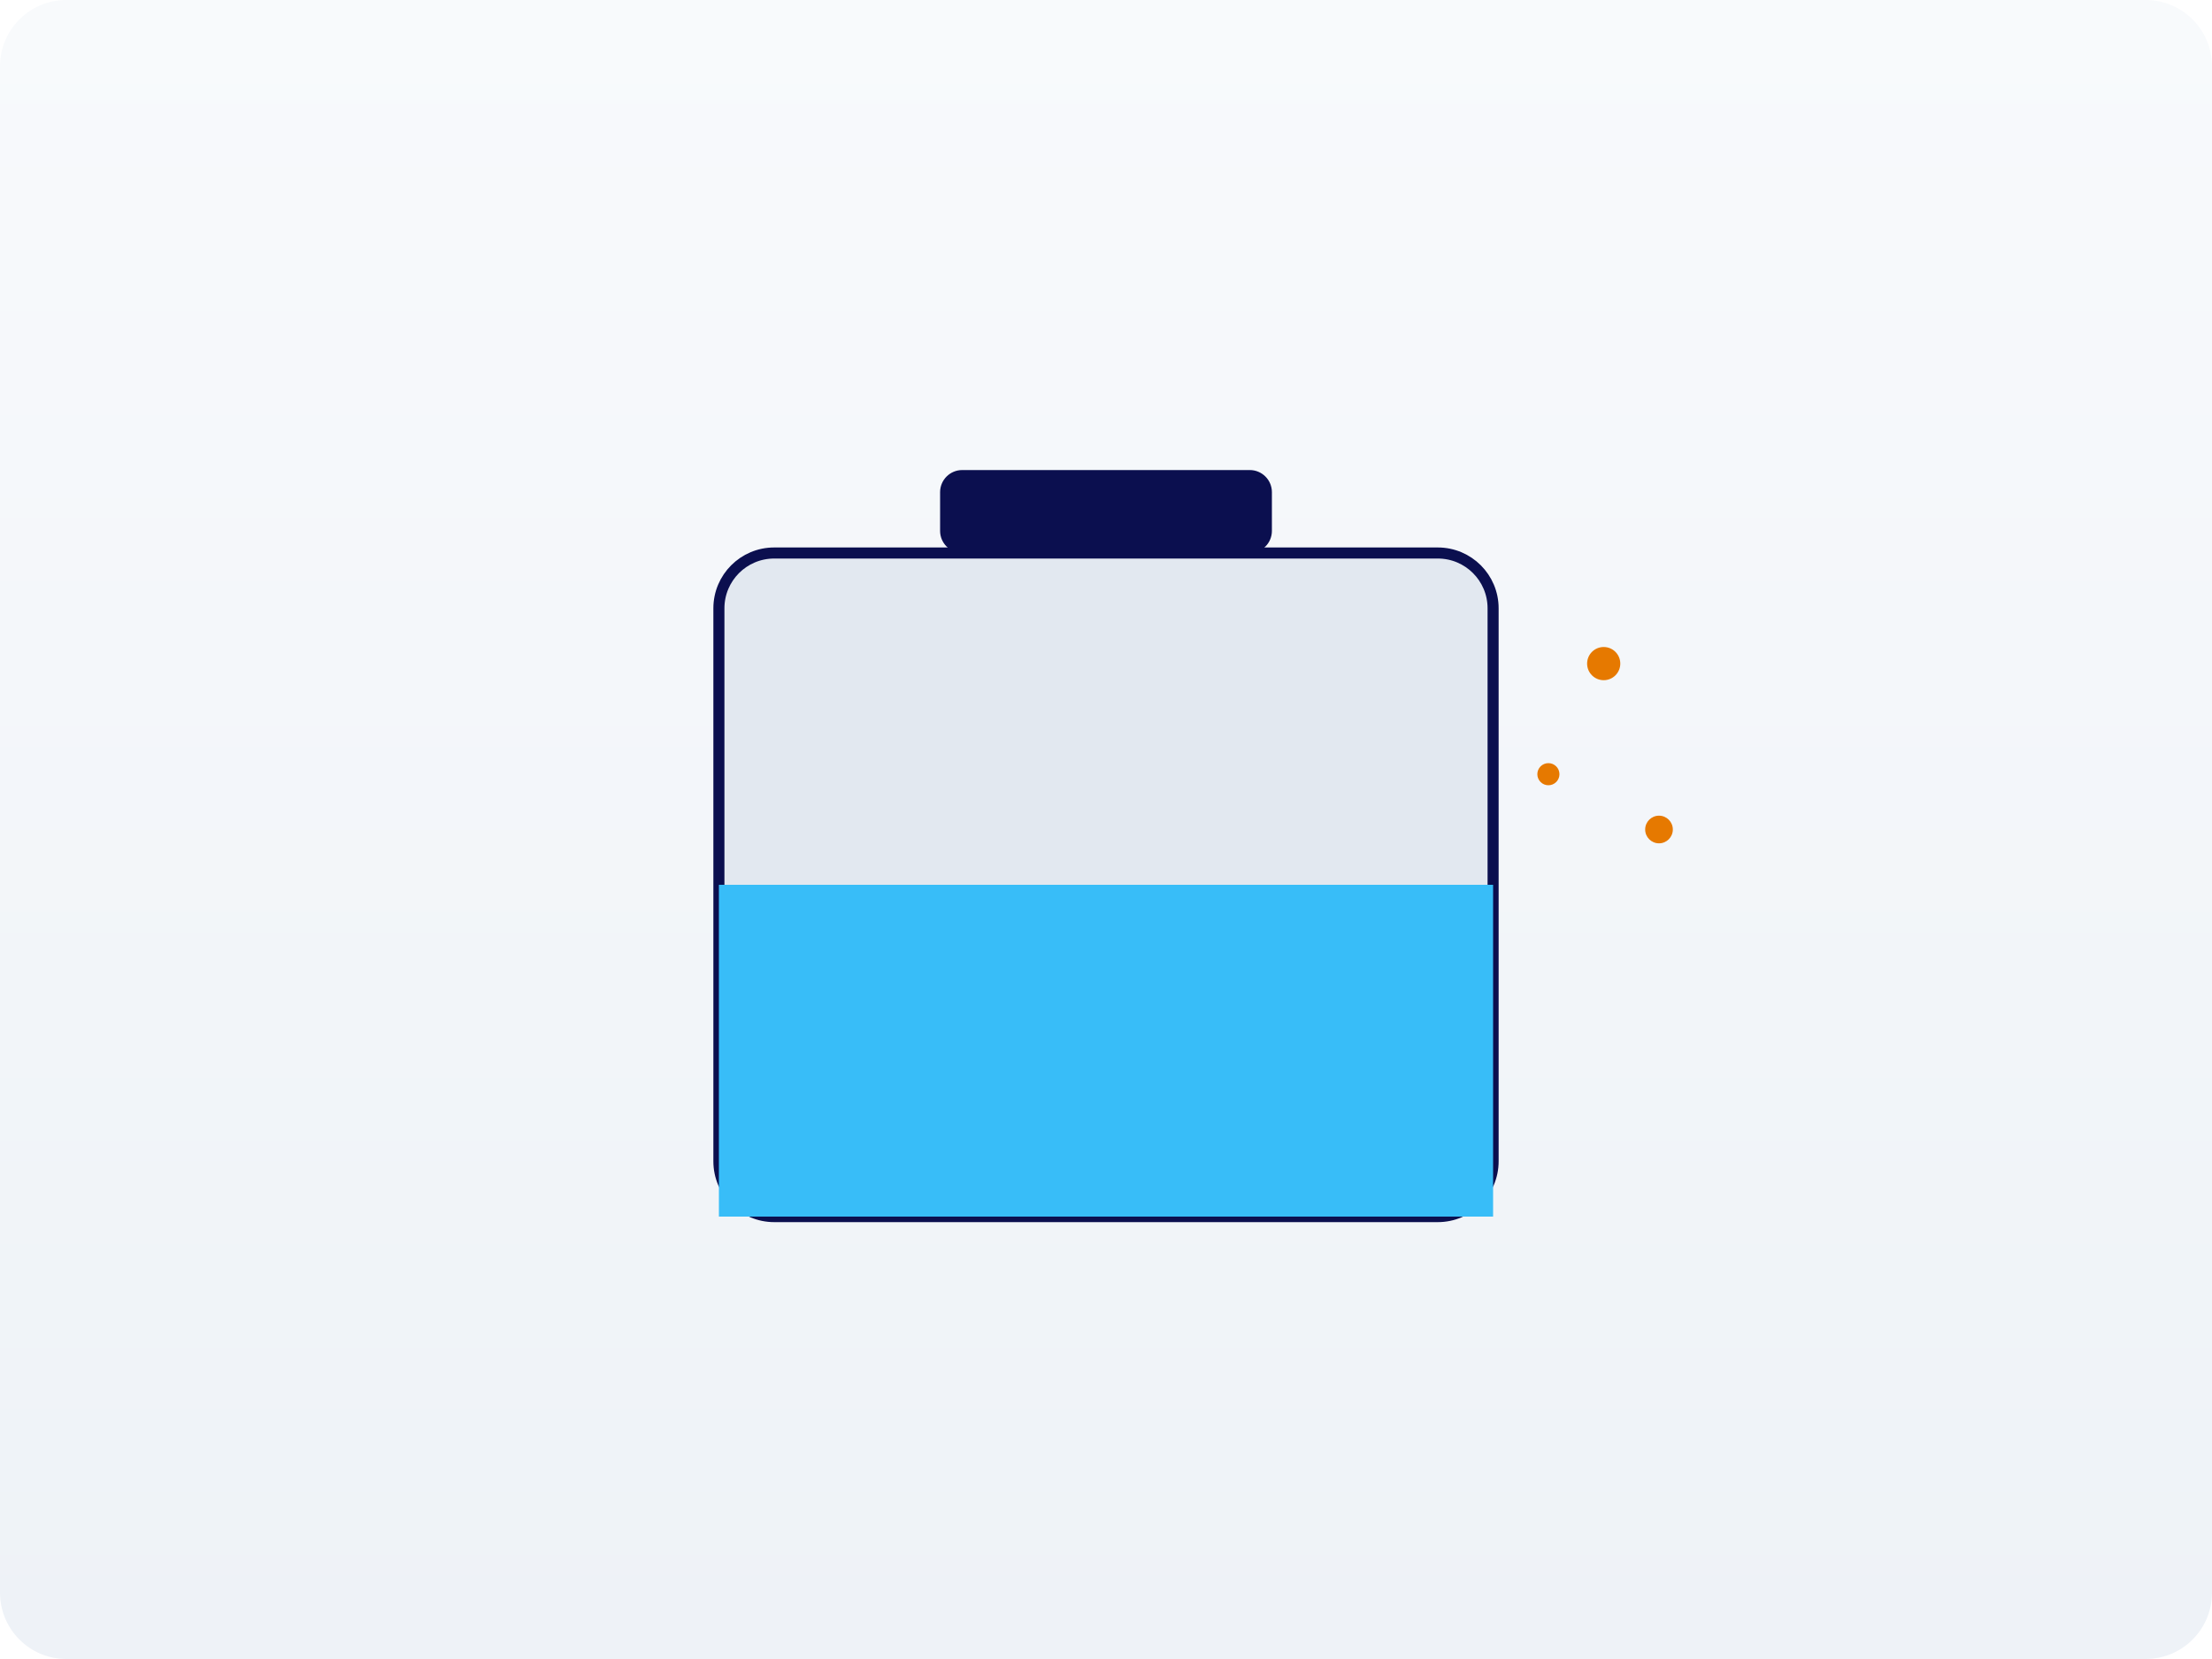
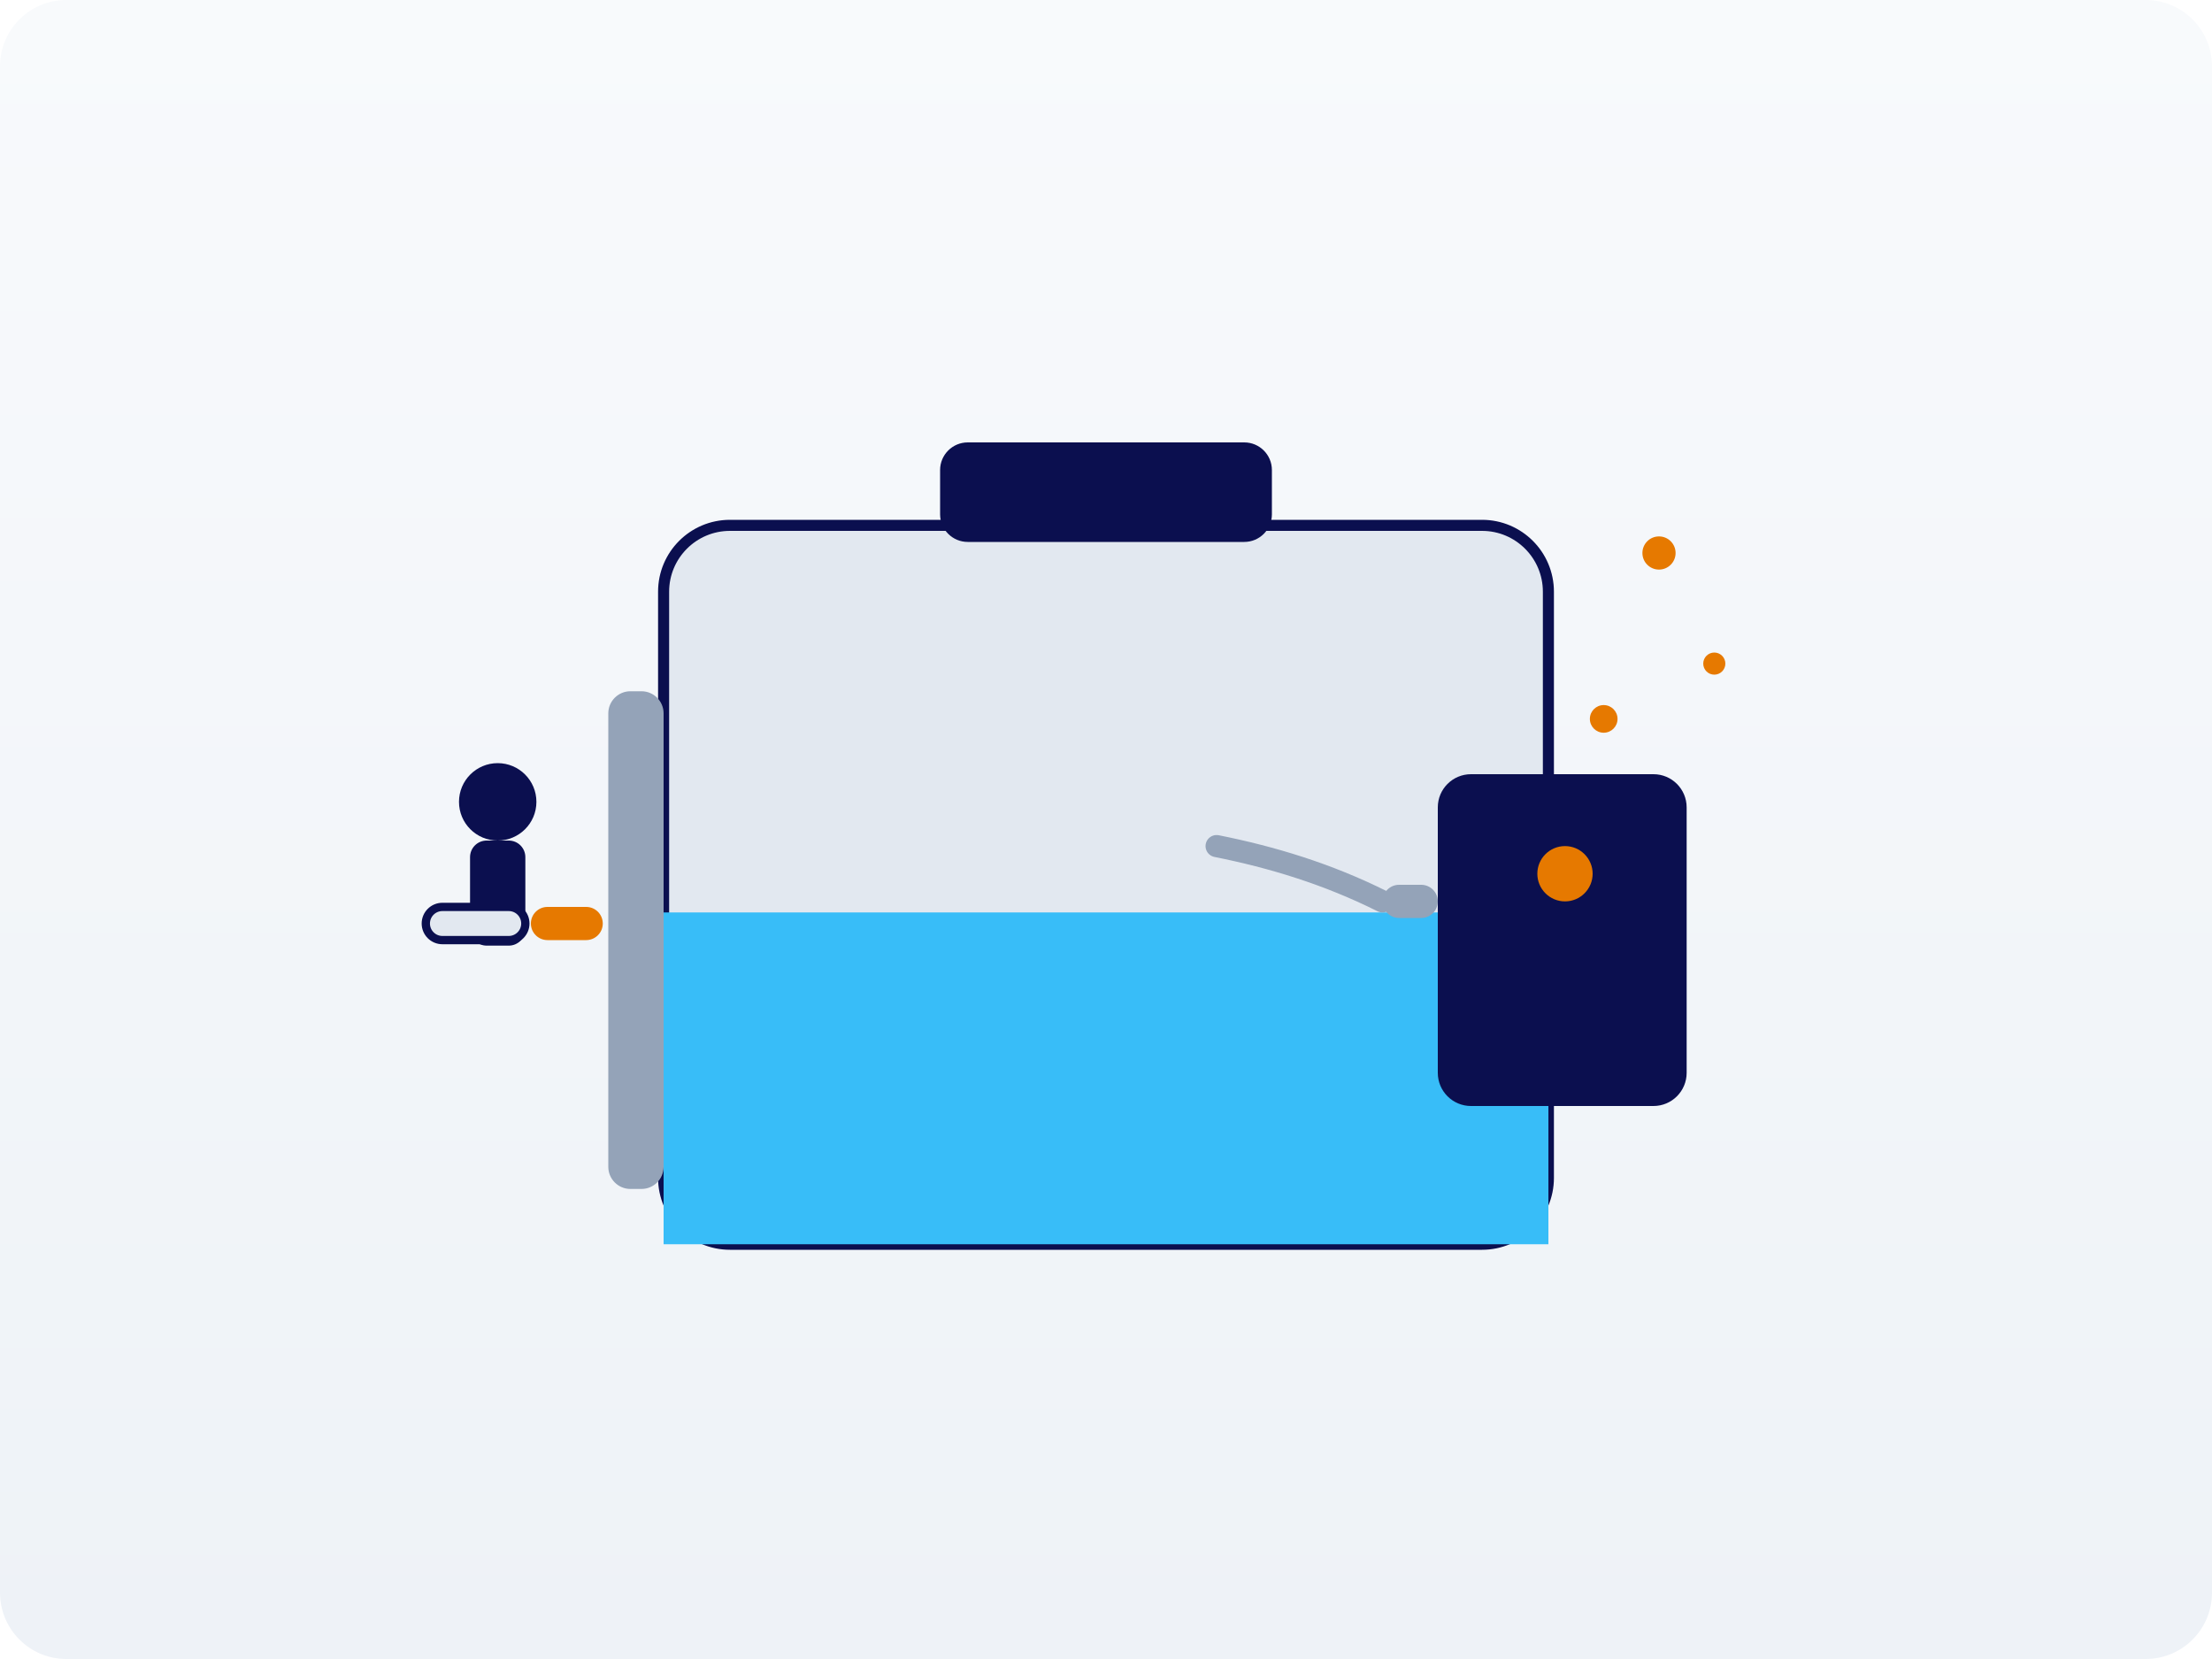
<svg xmlns="http://www.w3.org/2000/svg" viewBox="0 0 800 600" role="img" aria-labelledby="title desc">
  <defs>
    <linearGradient id="bg" x1="0" y1="0" x2="0" y2="1">
      <stop offset="0" stop-color="#f8fafc" />
      <stop offset="1" stop-color="#eef2f7" />
    </linearGradient>
  </defs>
  <rect width="800" height="600" rx="24" fill="url(#bg)" />
-   <g transform="translate(260 180)">
-     <rect x="0" y="20" width="280" height="240" rx="20" fill="#e2e8f0" stroke="#0b0f4f" stroke-width="4" />
-     <rect x="0" y="140" width="280" height="120" rx="0" fill="#38bdf8" />
-     <rect x="80" y="-10" width="120" height="30" rx="8" fill="#0b0f4f" />
+   <g transform="translate(240 150)">
+     <rect x="0" y="40" width="320" height="260" rx="24" fill="#e2e8f0" stroke="#0b0f4f" stroke-width="4" />
+     <rect x="0" y="180" width="320" height="120" fill="#38bdf8" />
+     <rect x="100" y="10" width="120" height="36" rx="10" fill="#0b0f4f" />
+     <rect x="-20" y="100" width="20" height="180" rx="8" fill="#94a3b8" />
+   </g>
+   <g transform="translate(520 280)">
+     <rect x="0" y="0" width="90" height="120" rx="12" fill="#0b0f4f" />
+     <rect x="-20" y="40" width="20" height="12" rx="6" fill="#94a3b8" />
+     <path d="M-20 46 C-40 36, -60 30, -80 26" stroke="#94a3b8" stroke-width="8" fill="none" stroke-linecap="round" />
+     <circle cx="46" cy="36" r="10" fill="#e67900" />
+   </g>
+   <g transform="translate(180 320)">
+     <circle cx="0" cy="-30" r="14" fill="#0b0f4f" />
+     <rect x="-10" y="-16" width="20" height="38" rx="6" fill="#0b0f4f" />
+     <rect x="-26" y="8" width="36" height="12" rx="6" fill="#e2e8f0" stroke="#0b0f4f" stroke-width="3" />
+     <rect x="12" y="8" width="26" height="12" rx="6" fill="#e67900" />
  </g>
  <g fill="#e67900">
-     <circle cx="580" cy="240" r="6" />
-     <circle cx="560" cy="280" r="4" />
-     <circle cx="600" cy="300" r="5" />
+     <circle cx="600" cy="200" r="6" />
+     <circle cx="620" cy="240" r="4" />
+     <circle cx="580" cy="260" r="5" />
  </g>
</svg>
